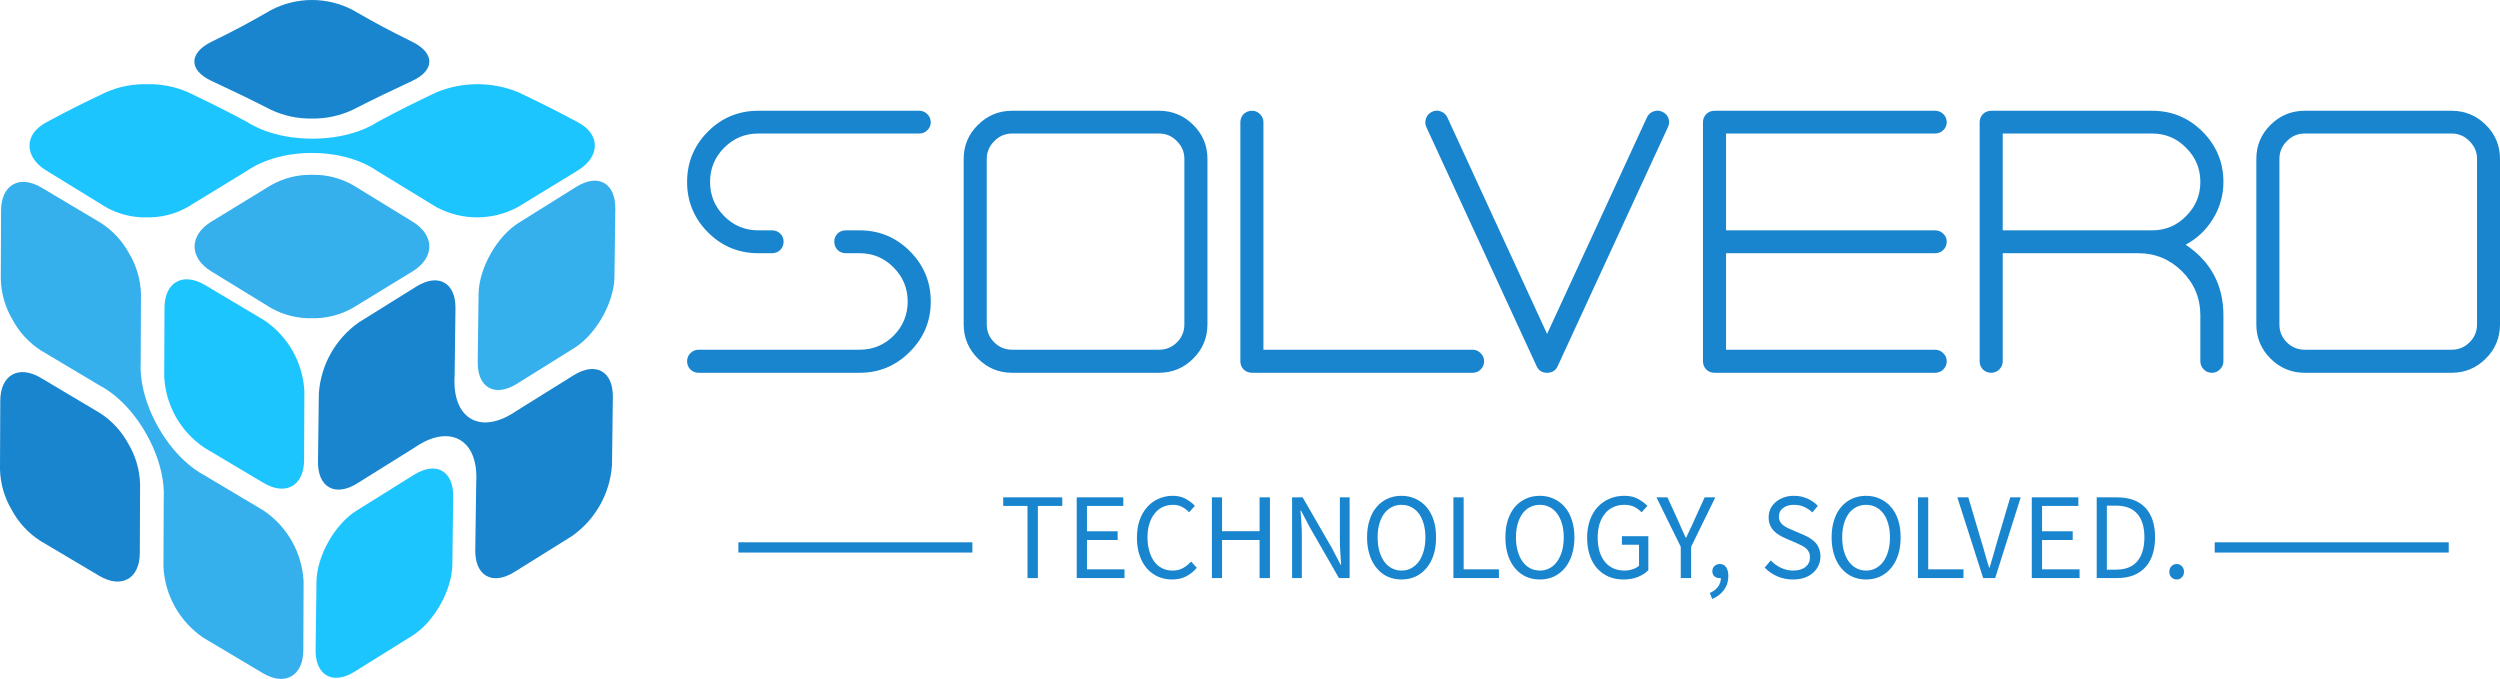
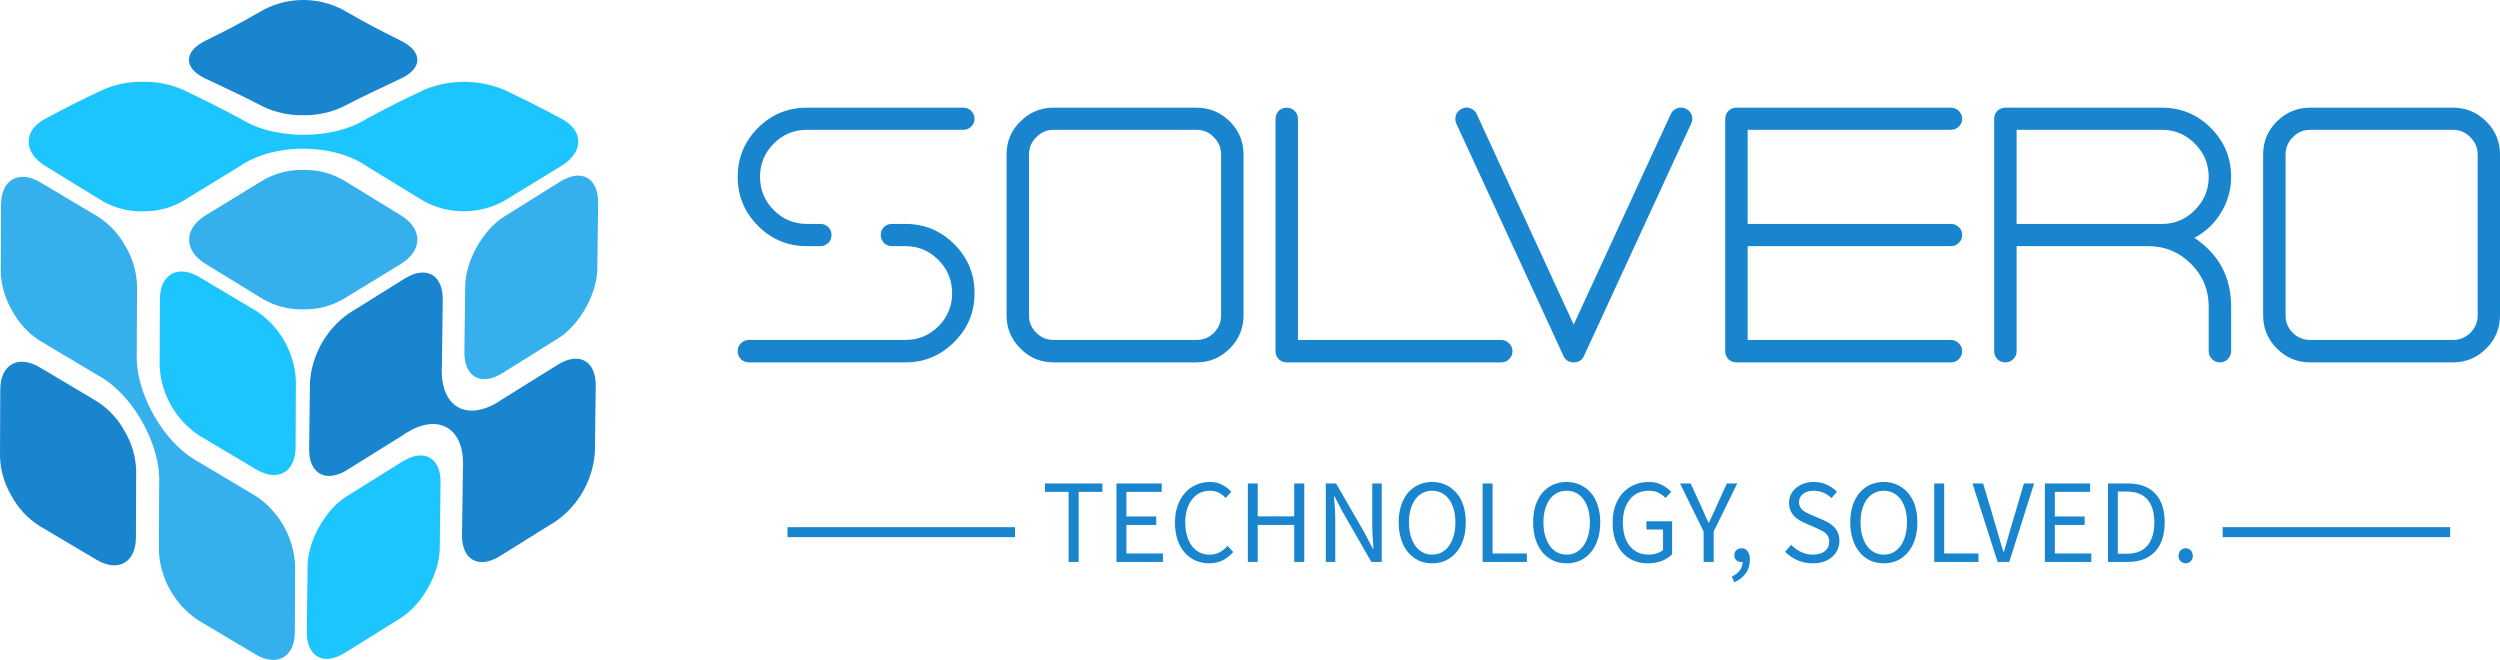
- <svg xmlns="http://www.w3.org/2000/svg" viewBox="0 0 243.78 66.201" width="243.78" height="66.201" role="img" aria-label="Solvero. Technology, Solved.">
+ <svg xmlns="http://www.w3.org/2000/svg" viewBox="0 0 250.78 66.201" width="250.78" height="66.201" role="img" aria-label="Solvero. Technology, Solved.">
  <g transform="scale(0.2663456) translate(-0.0 -0.0002804032)">
    <path d="M129.17 40.18a33.68 33.68 0 0 1-15 3.22 33.66 33.66 0 0 1-15-3.22c-8.73-4.45-13.1-6.5-21.83-10.6-8.25-3.88-8.25-10.14 0-14.24C86.15 11 90.51 8.73 99.25 3.68a32.25 32.25 0 0 1 29.92 0C137.9 8.73 142.26 11 151 15.34c8.25 4.11 8.25 10.37 0 14.24-8.74 4.1-13.1 6.15-21.83 10.6z" fill="#1985ce" />
    <path d="M211.46 62.47L189.62 75.8a31.48 31.48 0 0 1-29.92 0l-21.82-13.33c-.52-.32-8.63-6.47-23.67-6.47s-23.14 6.15-23.67 6.47L68.71 75.8a29.1 29.1 0 0 1-15 3.78 29.08 29.08 0 0 1-15-3.78L17 62.47c-4-2.44-6.19-5.69-6.19-9.14S13 46.91 17 44.76c8.73-4.72 13.1-6.85 21.84-11a35.48 35.48 0 0 1 15-2.94 35.52 35.52 0 0 1 15 2.95c8.73 4.19 13.09 6.32 21.83 11 .53.28 8.63 6 23.67 6s23.15-5.68 23.67-6c8.73-4.72 13.1-6.85 21.83-11a39.47 39.47 0 0 1 29.92 0c8.73 4.19 13.1 6.33 21.83 11 4 2.16 6.19 5.12 6.19 8.57s-2.33 6.66-6.32 9.13z" fill="#1dc5ff" />
    <path d="M99.25 67.78a29.11 29.11 0 0 1 15-3.78 29.09 29.09 0 0 1 15 3.78L151 81.12c8.25 5 8.25 13.23 0 18.27l-21.83 13.34a29.09 29.09 0 0 1-15 3.78 29.08 29.08 0 0 1-15-3.78L77.42 99.39c-8.25-5-8.25-13.23 0-18.27zM221.17 67c-2.69-1.52-6.3-1-10.17 1.39l-21.11 13.19c-8 5-14.56 16.67-14.68 26.07l-.31 24.88c-.06 4.55 1.39 7.9 4.09 9.41s6.3 1 10.17-1.38l21.12-13.17c8-5 14.56-16.67 14.68-26.07l.31-24.88c.05-4.55-1.4-7.9-4.1-9.44z" fill="#35b0ed" />
    <path d="M168.27 161c7.17 4 6.09 15 6.08 15.58l-.35 24.85c-.06 4.55 1.4 7.89 4.09 9.41s6.3 1 10.17-1.39l21.12-13.16a34.71 34.71 0 0 0 14.68-26.06l.31-24.88c.06-4.55-1.39-7.9-4.09-9.41s-6.3-1-10.17 1.39L189 150.48c-.51.32-9.31 6.91-16.48 2.88s-6.09-15-6.08-15.58l.31-24.88c.06-4.55-1.39-7.9-4.09-9.41s-6.3-1-10.17 1.38L131.41 118a34.7 34.7 0 0 0-14.68 26.07l-.31 24.93c-.06 4.55 1.4 7.9 4.09 9.41s6.3 1 10.17-1.38l21.12-13.17c.5-.33 9.3-6.93 16.47-2.86z" fill="#1985ce" />
    <path d="M161.83 172.38c-2.69-1.51-6.3-1-10.17 1.39l-21.12 13.17c-8 5-14.56 16.66-14.68 26.07l-.31 24.88c-.06 4.55 1.4 7.9 4.09 9.41s6.3 1 10.17-1.39l21.12-13.16c8-5 14.56-16.67 14.68-26.07l.31-24.88c.08-4.55-1.4-7.9-4.09-9.42zM74.85 163.93a33.39 33.39 0 0 1-14.73-26l.1-25.14c0-9.5 6.71-13.28 14.87-8.42l21.61 12.86a33.37 33.37 0 0 1 14.73 26l-.1 25.14c0 9.5-6.71 13.27-14.87 8.42z" fill="#1dc5ff" />
    <path d="M96.18 246.42l-21.61-12.86a33.38 33.38 0 0 1-14.73-26l.1-25.14c0-.6 1-10.49-6.39-23.58s-16.4-17.31-16.92-17.62L15 128.32A30.65 30.65 0 0 1 4.57 117a30.69 30.69 0 0 1-4.28-14.72l.1-25.14c0-4.6 1.58-8 4.39-9.6s6.53-1.17 10.49 1.18l21.6 12.86a30.67 30.67 0 0 1 10.45 11.28 30.66 30.66 0 0 1 4.29 14.76l-.1 25.14c0 .61-1 10.49 6.39 23.58S74.29 173.65 74.81 174l21.61 12.86a33.38 33.38 0 0 1 14.73 26l-.1 25.14c0 4.6-1.58 8-4.39 9.6s-6.53 1.17-10.48-1.18z" fill="#35b0ed" />
    <path d="M36.58 151.21A30.69 30.69 0 0 1 47 162.49a30.69 30.69 0 0 1 4.29 14.76l-.1 25.14c0 9.5-6.71 13.27-14.87 8.42L14.73 198a30.69 30.69 0 0 1-10.44-11.32A30.65 30.65 0 0 1 0 171.91l.1-25.14c0-9.5 6.71-13.27 14.87-8.42z" fill="#1985ce" />
  </g>
-   <g transform="translate(67 10.78997)" fill="#1985ce">
+   <g transform="translate(74 10.78997)" fill="#1985ce">
    <g transform="scale(1)">
      <g>
        <path d="M18.43-13.89L17.08-13.89Q16.6-13.89 16.28-13.57L16.28-13.57Q15.96-13.25 15.96-12.79L15.96-12.79Q15.96-12.31 16.28-11.98L16.28-11.98Q16.6-11.66 17.08-11.66L17.08-11.66 18.43-11.66Q20.37-11.66 21.74-10.28L21.74-10.28Q23.12-8.89 23.12-6.95L23.12-6.95Q23.12-5 21.74-3.61L21.74-3.61Q20.37-2.25 18.43-2.25L18.43-2.25 2.73-2.25Q2.27-2.25 1.93-1.91L1.93-1.91Q1.61-1.59 1.61-1.12L1.61-1.12Q1.61-0.66 1.93-0.32L1.93-0.32Q2.27 0 2.73 0L2.73 0 18.43 0Q21.3 0 23.33-2.05L23.33-2.05Q25.37-4.07 25.37-6.95L25.37-6.95Q25.37-9.82 23.33-11.86L23.33-11.86Q21.3-13.89 18.43-13.89L18.43-13.89ZM8.55-11.66L9.9-11.66Q10.36-11.66 10.7-11.98L10.7-11.98Q11.02-12.31 11.02-12.79L11.02-12.79Q11.02-13.25 10.7-13.57L10.7-13.57Q10.36-13.89 9.9-13.89L9.9-13.89 8.55-13.89Q6.6-13.89 5.22-15.28L5.22-15.28Q3.85-16.66 3.85-18.61L3.85-18.61Q3.85-20.56 5.22-21.94L5.22-21.94Q6.6-23.33 8.55-23.33L8.55-23.33 24.25-23.33Q24.71-23.33 25.03-23.65L25.03-23.65Q25.37-23.97 25.37-24.43L25.37-24.43Q25.37-24.89 25.03-25.23L25.03-25.23Q24.71-25.55 24.25-25.55L24.25-25.55 8.55-25.55Q5.68-25.55 3.65-23.53L3.65-23.53Q1.61-21.48 1.61-18.61L1.61-18.61Q1.61-15.74 3.65-13.69L3.65-13.69Q5.68-11.66 8.55-11.66L8.55-11.66ZM47.63-23.33L33.3-23.33Q32.28-23.33 31.56-22.58L31.56-22.58Q30.83-21.86 30.83-20.86L30.83-20.86 30.83-4.72Q30.83-3.69 31.56-2.97L31.56-2.97Q32.28-2.25 33.3-2.25L33.3-2.25 47.63-2.25Q48.66-2.25 49.38-2.97L49.38-2.97Q50.1-3.69 50.1-4.72L50.1-4.72 50.1-20.86Q50.1-21.86 49.38-22.58L49.38-22.58Q48.66-23.33 47.63-23.33L47.63-23.33ZM47.63 0L33.3 0Q31.35 0 29.97-1.39L29.97-1.39Q28.58-2.77 28.58-4.72L28.58-4.72 28.58-20.86Q28.58-22.8 29.97-24.17L29.97-24.17Q31.35-25.55 33.3-25.55L33.3-25.55 47.63-25.55Q49.58-25.55 50.97-24.17L50.97-24.17Q52.35-22.8 52.35-20.86L52.35-20.86 52.35-4.72Q52.35-2.77 50.97-1.39L50.97-1.39Q49.58 0 47.63 0L47.63 0ZM78.21 0L56.69 0Q56.23 0 55.88-0.32L55.88-0.32Q55.56-0.66 55.56-1.12L55.56-1.12 55.56-24.43Q55.56-24.89 55.88-25.23L55.88-25.23Q56.23-25.55 56.69-25.55L56.69-25.55Q57.15-25.55 57.47-25.23L57.47-25.23Q57.81-24.89 57.81-24.43L57.81-24.43 57.81-2.25 78.21-2.25Q78.67-2.25 78.99-1.91L78.99-1.91Q79.33-1.59 79.33-1.12L79.33-1.12Q79.33-0.66 78.99-0.32L78.99-0.32Q78.67 0 78.21 0L78.21 0ZM85.47 0Q84.75 0 84.45-0.64L84.45-0.64 73.69-23.97Q73.51-24.39 73.67-24.83L73.67-24.83Q73.83-25.25 74.25-25.45L74.25-25.45Q74.67-25.65 75.1-25.49L75.1-25.49Q75.54-25.33 75.74-24.91L75.74-24.91 85.47-3.79 95.21-24.91Q95.41-25.33 95.85-25.49L95.85-25.49Q96.29-25.65 96.71-25.45L96.71-25.45Q97.14-25.25 97.3-24.83L97.3-24.83Q97.46-24.39 97.26-23.97L97.26-23.97 86.5-0.64Q86.2 0 85.47 0L85.47 0ZM102.92-11.66L123.31-11.66Q123.77-11.66 124.1-11.98L124.1-11.98Q124.44-12.31 124.44-12.79L124.44-12.79Q124.44-13.25 124.1-13.57L124.1-13.57Q123.77-13.89 123.31-13.89L123.31-13.89 102.92-13.89 102.92-23.33 123.31-23.33Q123.77-23.33 124.1-23.65L124.1-23.65Q124.44-23.97 124.44-24.43L124.44-24.43Q124.44-24.89 124.1-25.23L124.1-25.23Q123.77-25.55 123.31-25.55L123.31-25.55 101.79-25.55Q101.33-25.55 100.99-25.23L100.99-25.23Q100.67-24.89 100.67-24.43L100.67-24.43 100.67-1.12Q100.67-0.66 100.99-0.32L100.99-0.32Q101.33 0 101.79 0L101.79 0 123.31 0Q123.77 0 124.1-0.32L124.1-0.32Q124.44-0.66 124.44-1.12L124.44-1.12Q124.44-1.59 124.1-1.91L124.1-1.91Q123.77-2.25 123.31-2.25L123.31-2.25 102.92-2.25 102.92-11.66ZM144.47-13.89L129.9-13.89 129.9-23.33 144.47-23.33Q146.42-23.33 147.78-21.94L147.78-21.94Q149.17-20.56 149.17-18.61L149.17-18.61Q149.17-16.66 147.78-15.28L147.78-15.28Q146.42-13.89 144.47-13.89L144.47-13.89ZM147.74-12.49Q149.41-13.39 150.39-14.99L150.39-14.99Q151.42-16.66 151.42-18.61L151.42-18.61Q151.42-21.48 149.37-23.53L149.37-23.53Q147.34-25.55 144.47-25.55L144.47-25.55 128.77-25.55Q128.31-25.55 127.97-25.23L127.97-25.23Q127.65-24.89 127.65-24.43L127.65-24.43 127.65-1.12Q127.65-0.66 127.97-0.32L127.97-0.32Q128.31 0 128.77 0L128.77 0Q129.23 0 129.56-0.32L129.56-0.32Q129.9-0.66 129.9-1.12L129.9-1.12 129.9-11.66 143.12-11.66Q145.61-11.66 147.4-9.88L147.4-9.88Q149.17-8.11 149.17-5.6L149.17-5.6 149.17-1.12Q149.17-0.66 149.51-0.32L149.51-0.32Q149.83 0 150.29 0L150.29 0Q150.75 0 151.07-0.32L151.07-0.32Q151.42-0.66 151.42-1.12L151.42-1.12 151.42-5.6Q151.42-10.02 147.74-12.49L147.74-12.49ZM173.68-23.33L159.34-23.33Q158.32-23.33 157.6-22.58L157.6-22.58Q156.88-21.86 156.88-20.86L156.88-20.86 156.88-4.72Q156.88-3.69 157.6-2.97L157.6-2.97Q158.32-2.25 159.34-2.25L159.34-2.25 173.68-2.25Q174.7-2.25 175.42-2.97L175.42-2.97Q176.15-3.69 176.15-4.72L176.15-4.72 176.15-20.86Q176.15-21.86 175.42-22.58L175.42-22.58Q174.7-23.33 173.68-23.33L173.68-23.33ZM173.68 0L159.34 0Q157.4 0 156.01-1.39L156.01-1.39Q154.63-2.77 154.63-4.72L154.63-4.72 154.63-20.86Q154.63-22.8 156.01-24.17L156.01-24.17Q157.4-25.55 159.34-25.55L159.34-25.55 173.68-25.55Q175.62-25.55 177.01-24.17L177.01-24.17Q178.39-22.8 178.39-20.86L178.39-20.86 178.39-4.72Q178.39-2.77 177.01-1.39L177.01-1.39Q175.62 0 173.68 0L173.68 0Z" transform="translate(-1.61, 25.56111)" />
      </g>
    </g>
  </g>
-   <g transform="translate(72 48.35108)" fill="#1985ce">
+   <g transform="translate(79 48.35108)" fill="#1985ce">
    <rect x="0" height="1" y="4.53" width="22.82" />
    <rect height="1" y="4.53" width="22.82" x="143.96" />
    <g transform="translate(25.82,0)">
      <g transform="scale(1)">
        <path d="M2.71 0L2.71-7.03L0.34-7.03L0.34-7.87L6.10-7.87L6.10-7.03L3.72-7.03L3.72 0L2.71 0ZM7.51 0L7.51-7.87L12.05-7.87L12.05-7.03L8.51-7.03L8.51-4.56L11.50-4.56L11.50-3.71L8.51-3.71L8.51-0.85L12.17-0.85L12.17 0L7.51 0ZM13.38-3.94L13.38-3.94Q13.38-4.88 13.64-5.64Q13.91-6.40 14.38-6.92Q14.84-7.45 15.49-7.73Q16.13-8.02 16.88-8.02L16.88-8.02Q17.60-8.02 18.14-7.72Q18.68-7.43 19.03-7.04L19.03-7.04L18.47-6.41Q18.16-6.74 17.78-6.94Q17.40-7.14 16.90-7.14L16.90-7.14Q16.33-7.14 15.88-6.92Q15.42-6.70 15.10-6.28Q14.77-5.87 14.59-5.28Q14.41-4.69 14.41-3.96L14.41-3.96Q14.41-3.22 14.59-2.62Q14.76-2.03 15.07-1.61Q15.38-1.19 15.83-0.96Q16.28-0.73 16.85-0.73L16.85-0.73Q17.42-0.73 17.85-0.96Q18.28-1.19 18.66-1.61L18.66-1.61L19.22-1.00Q18.76-0.46 18.17-0.16Q17.58 0.14 16.82 0.14L16.82 0.14Q16.08 0.14 15.45-0.13Q14.82-0.41 14.36-0.93Q13.90-1.45 13.64-2.21Q13.38-2.98 13.38-3.94ZM20.69 0L20.69-7.87L21.68-7.87L21.68-4.57L25.34-4.57L25.34-7.87L26.35-7.87L26.35 0L25.34 0L25.34-3.71L21.68-3.71L21.68 0L20.69 0ZM28.51 0L28.51-7.87L29.54-7.87L32.39-2.93L33.24-1.30L33.29-1.30Q33.25-1.90 33.21-2.54Q33.17-3.18 33.17-3.80L33.17-3.80L33.17-7.87L34.12-7.87L34.12 0L33.08 0L30.23-4.96L29.38-6.58L29.33-6.58Q29.38-5.98 29.42-5.36Q29.46-4.74 29.46-4.12L29.46-4.12L29.46 0L28.51 0ZM39.18 0.14L39.18 0.14Q38.44 0.14 37.82-0.14Q37.20-0.43 36.76-0.97Q36.31-1.50 36.07-2.26Q35.82-3.02 35.82-3.97L35.82-3.97Q35.82-4.92 36.07-5.67Q36.31-6.42 36.76-6.94Q37.20-7.46 37.82-7.74Q38.44-8.02 39.18-8.02L39.18-8.02Q39.92-8.02 40.54-7.73Q41.16-7.45 41.61-6.93Q42.06-6.41 42.31-5.66Q42.55-4.91 42.55-3.97L42.55-3.97Q42.55-3.02 42.31-2.26Q42.06-1.50 41.61-0.97Q41.16-0.43 40.54-0.14Q39.92 0.14 39.18 0.14ZM39.18-0.73L39.18-0.73Q39.71-0.73 40.13-0.96Q40.56-1.19 40.87-1.61Q41.17-2.04 41.34-2.63Q41.51-3.23 41.51-3.97L41.51-3.97Q41.51-4.70 41.34-5.29Q41.17-5.88 40.87-6.29Q40.56-6.70 40.13-6.92Q39.71-7.14 39.18-7.14L39.18-7.14Q38.65-7.14 38.23-6.92Q37.80-6.70 37.49-6.29Q37.19-5.88 37.02-5.29Q36.85-4.70 36.85-3.97L36.85-3.97Q36.85-3.23 37.02-2.63Q37.19-2.04 37.49-1.61Q37.80-1.19 38.23-0.96Q38.65-0.73 39.18-0.73ZM44.24 0L44.24-7.87L45.24-7.87L45.24-0.85L48.68-0.85L48.68 0L44.24 0ZM52.67 0.14L52.67 0.14Q51.92 0.14 51.31-0.14Q50.69-0.43 50.24-0.97Q49.80-1.50 49.55-2.26Q49.31-3.02 49.31-3.97L49.31-3.97Q49.31-4.92 49.55-5.67Q49.80-6.42 50.24-6.94Q50.69-7.46 51.31-7.74Q51.92-8.02 52.67-8.02L52.67-8.02Q53.41-8.02 54.03-7.73Q54.65-7.45 55.10-6.93Q55.55-6.41 55.79-5.66Q56.04-4.91 56.04-3.97L56.04-3.97Q56.04-3.02 55.79-2.26Q55.55-1.50 55.10-0.97Q54.65-0.43 54.03-0.14Q53.41 0.14 52.67 0.14ZM52.67-0.73L52.67-0.73Q53.20-0.73 53.62-0.96Q54.05-1.19 54.35-1.61Q54.66-2.04 54.83-2.63Q55.00-3.23 55.00-3.97L55.00-3.97Q55.00-4.70 54.83-5.29Q54.66-5.88 54.35-6.29Q54.05-6.70 53.62-6.92Q53.20-7.14 52.67-7.14L52.67-7.14Q52.14-7.14 51.71-6.92Q51.29-6.70 50.98-6.29Q50.68-5.88 50.51-5.29Q50.34-4.70 50.34-3.97L50.34-3.97Q50.34-3.23 50.51-2.63Q50.68-2.04 50.98-1.61Q51.29-1.19 51.71-0.96Q52.14-0.73 52.67-0.73ZM57.28-3.94L57.28-3.94Q57.28-4.88 57.55-5.64Q57.82-6.40 58.30-6.92Q58.79-7.45 59.45-7.73Q60.11-8.02 60.90-8.02L60.90-8.02Q61.72-8.02 62.26-7.71Q62.81-7.40 63.16-7.04L63.16-7.04L62.59-6.41Q62.29-6.72 61.90-6.93Q61.51-7.14 60.91-7.14L60.91-7.14Q60.31-7.14 59.83-6.92Q59.35-6.70 59.02-6.28Q58.68-5.87 58.49-5.28Q58.31-4.69 58.31-3.96L58.31-3.96Q58.31-3.22 58.48-2.62Q58.66-2.03 58.99-1.61Q59.32-1.19 59.80-0.96Q60.29-0.73 60.92-0.73L60.92-0.73Q61.34-0.73 61.72-0.86Q62.10-0.98 62.34-1.20L62.34-1.20L62.34-3.25L60.67-3.25L60.67-4.08L63.25-4.08L63.25-0.77Q62.87-0.37 62.24-0.11Q61.61 0.14 60.82 0.14L60.82 0.14Q60.04 0.14 59.39-0.13Q58.74-0.41 58.27-0.93Q57.80-1.45 57.54-2.21Q57.28-2.98 57.28-3.94ZM66.41 0L66.41-3.05L64.04-7.87L65.11-7.87L66.13-5.65Q66.32-5.22 66.50-4.80Q66.68-4.38 66.89-3.94L66.89-3.94L66.94-3.94Q67.14-4.38 67.34-4.80Q67.55-5.22 67.73-5.65L67.73-5.65L68.74-7.87L69.78-7.87L67.42-3.05L67.42 0L66.41 0ZM69.48 2.04L69.24 1.46Q69.74 1.24 70.03 0.86Q70.32 0.49 70.32 0L70.32 0Q70.28 0.01 70.20 0.01L70.20 0.01Q69.91 0.01 69.70-0.16Q69.49-0.34 69.49-0.67L69.49-0.67Q69.49-1.00 69.71-1.18Q69.92-1.37 70.22-1.37L70.22-1.37Q70.61-1.37 70.83-1.06Q71.05-0.74 71.05-0.20L71.05-0.20Q71.05 0.58 70.63 1.15Q70.21 1.73 69.48 2.04L69.48 2.04ZM74.59-1.02L75.19-1.72Q75.61-1.27 76.18-1.00Q76.75-0.73 77.36-0.73L77.36-0.73Q78.14-0.73 78.58-1.09Q79.01-1.44 79.01-2.02L79.01-2.02Q79.01-2.32 78.91-2.53Q78.80-2.74 78.63-2.89Q78.46-3.04 78.22-3.16Q77.98-3.28 77.70-3.41L77.70-3.41L76.57-3.90Q76.30-4.02 76.01-4.19Q75.72-4.36 75.49-4.60Q75.26-4.84 75.12-5.17Q74.98-5.50 74.98-5.93L74.98-5.93Q74.98-6.37 75.16-6.76Q75.35-7.14 75.68-7.42Q76.01-7.70 76.46-7.86Q76.91-8.02 77.45-8.02L77.45-8.02Q78.16-8.02 78.76-7.75Q79.36-7.48 79.78-7.04L79.78-7.04L79.24-6.40Q78.88-6.74 78.44-6.94Q78.00-7.14 77.45-7.14L77.45-7.14Q76.79-7.14 76.39-6.83Q75.98-6.53 75.98-5.99L75.98-5.99Q75.98-5.70 76.10-5.50Q76.21-5.30 76.40-5.15Q76.60-5.00 76.82-4.89Q77.05-4.78 77.29-4.68L77.29-4.68L78.41-4.20Q78.74-4.06 79.04-3.87Q79.34-3.68 79.56-3.44Q79.78-3.19 79.90-2.86Q80.03-2.53 80.03-2.10L80.03-2.10Q80.03-1.63 79.84-1.22Q79.66-0.82 79.31-0.51Q78.96-0.20 78.47-0.03Q77.98 0.14 77.35 0.14L77.35 0.14Q76.52 0.14 75.82-0.17Q75.11-0.48 74.59-1.02L74.59-1.02ZM84.48 0.14L84.48 0.14Q83.74 0.14 83.12-0.14Q82.50-0.43 82.06-0.97Q81.61-1.50 81.37-2.26Q81.12-3.02 81.12-3.97L81.12-3.97Q81.12-4.92 81.37-5.67Q81.61-6.42 82.06-6.94Q82.50-7.46 83.12-7.74Q83.74-8.02 84.48-8.02L84.48-8.02Q85.22-8.02 85.84-7.73Q86.46-7.45 86.91-6.93Q87.36-6.41 87.61-5.66Q87.85-4.91 87.85-3.97L87.85-3.97Q87.85-3.02 87.61-2.26Q87.36-1.50 86.91-0.97Q86.46-0.43 85.84-0.14Q85.22 0.14 84.48 0.14ZM84.48-0.73L84.48-0.73Q85.01-0.73 85.43-0.96Q85.86-1.19 86.17-1.61Q86.47-2.04 86.64-2.63Q86.81-3.23 86.81-3.97L86.81-3.97Q86.81-4.70 86.64-5.29Q86.47-5.88 86.17-6.29Q85.86-6.70 85.43-6.92Q85.01-7.14 84.48-7.14L84.48-7.14Q83.95-7.14 83.53-6.92Q83.10-6.70 82.79-6.29Q82.49-5.88 82.32-5.29Q82.15-4.70 82.15-3.97L82.15-3.97Q82.15-3.23 82.32-2.63Q82.49-2.04 82.79-1.61Q83.10-1.19 83.53-0.96Q83.95-0.73 84.48-0.73ZM89.54 0L89.54-7.87L90.54-7.87L90.54-0.85L93.98-0.85L93.98 0L89.54 0ZM95.90 0L93.38-7.87L94.45-7.87L95.71-3.62Q95.93-2.92 96.09-2.32Q96.25-1.72 96.48-1.02L96.48-1.02L96.53-1.02Q96.74-1.72 96.91-2.32Q97.08-2.92 97.28-3.62L97.28-3.62L98.54-7.87L99.56-7.87L97.07 0L95.90 0ZM100.64 0L100.64-7.87L105.18-7.87L105.18-7.03L101.64-7.03L101.64-4.56L104.63-4.56L104.63-3.71L101.64-3.71L101.64-0.85L105.30-0.85L105.30 0L100.64 0ZM106.97 0L106.97-7.87L108.94-7.87Q110.76-7.87 111.71-6.86Q112.66-5.86 112.66-3.97L112.66-3.97Q112.66-3.04 112.42-2.30Q112.18-1.56 111.71-1.05Q111.24-0.54 110.56-0.27Q109.87 0 108.98 0L108.98 0L106.97 0ZM107.96-0.82L108.86-0.82Q110.24-0.82 110.93-1.64Q111.62-2.47 111.62-3.97L111.62-3.97Q111.62-5.47 110.93-6.26Q110.24-7.06 108.86-7.06L108.86-7.06L107.96-7.06L107.96-0.82ZM114.05-0.60L114.05-0.60Q114.05-0.95 114.26-1.16Q114.47-1.37 114.77-1.37L114.77-1.37Q115.06-1.37 115.27-1.16Q115.48-0.95 115.48-0.60L115.48-0.60Q115.48-0.28 115.27-0.07Q115.06 0.14 114.77 0.14L114.77 0.14Q114.47 0.14 114.26-0.07Q114.05-0.28 114.05-0.60Z" transform="translate(-0.336, 8.016)" />
      </g>
    </g>
  </g>
</svg>
